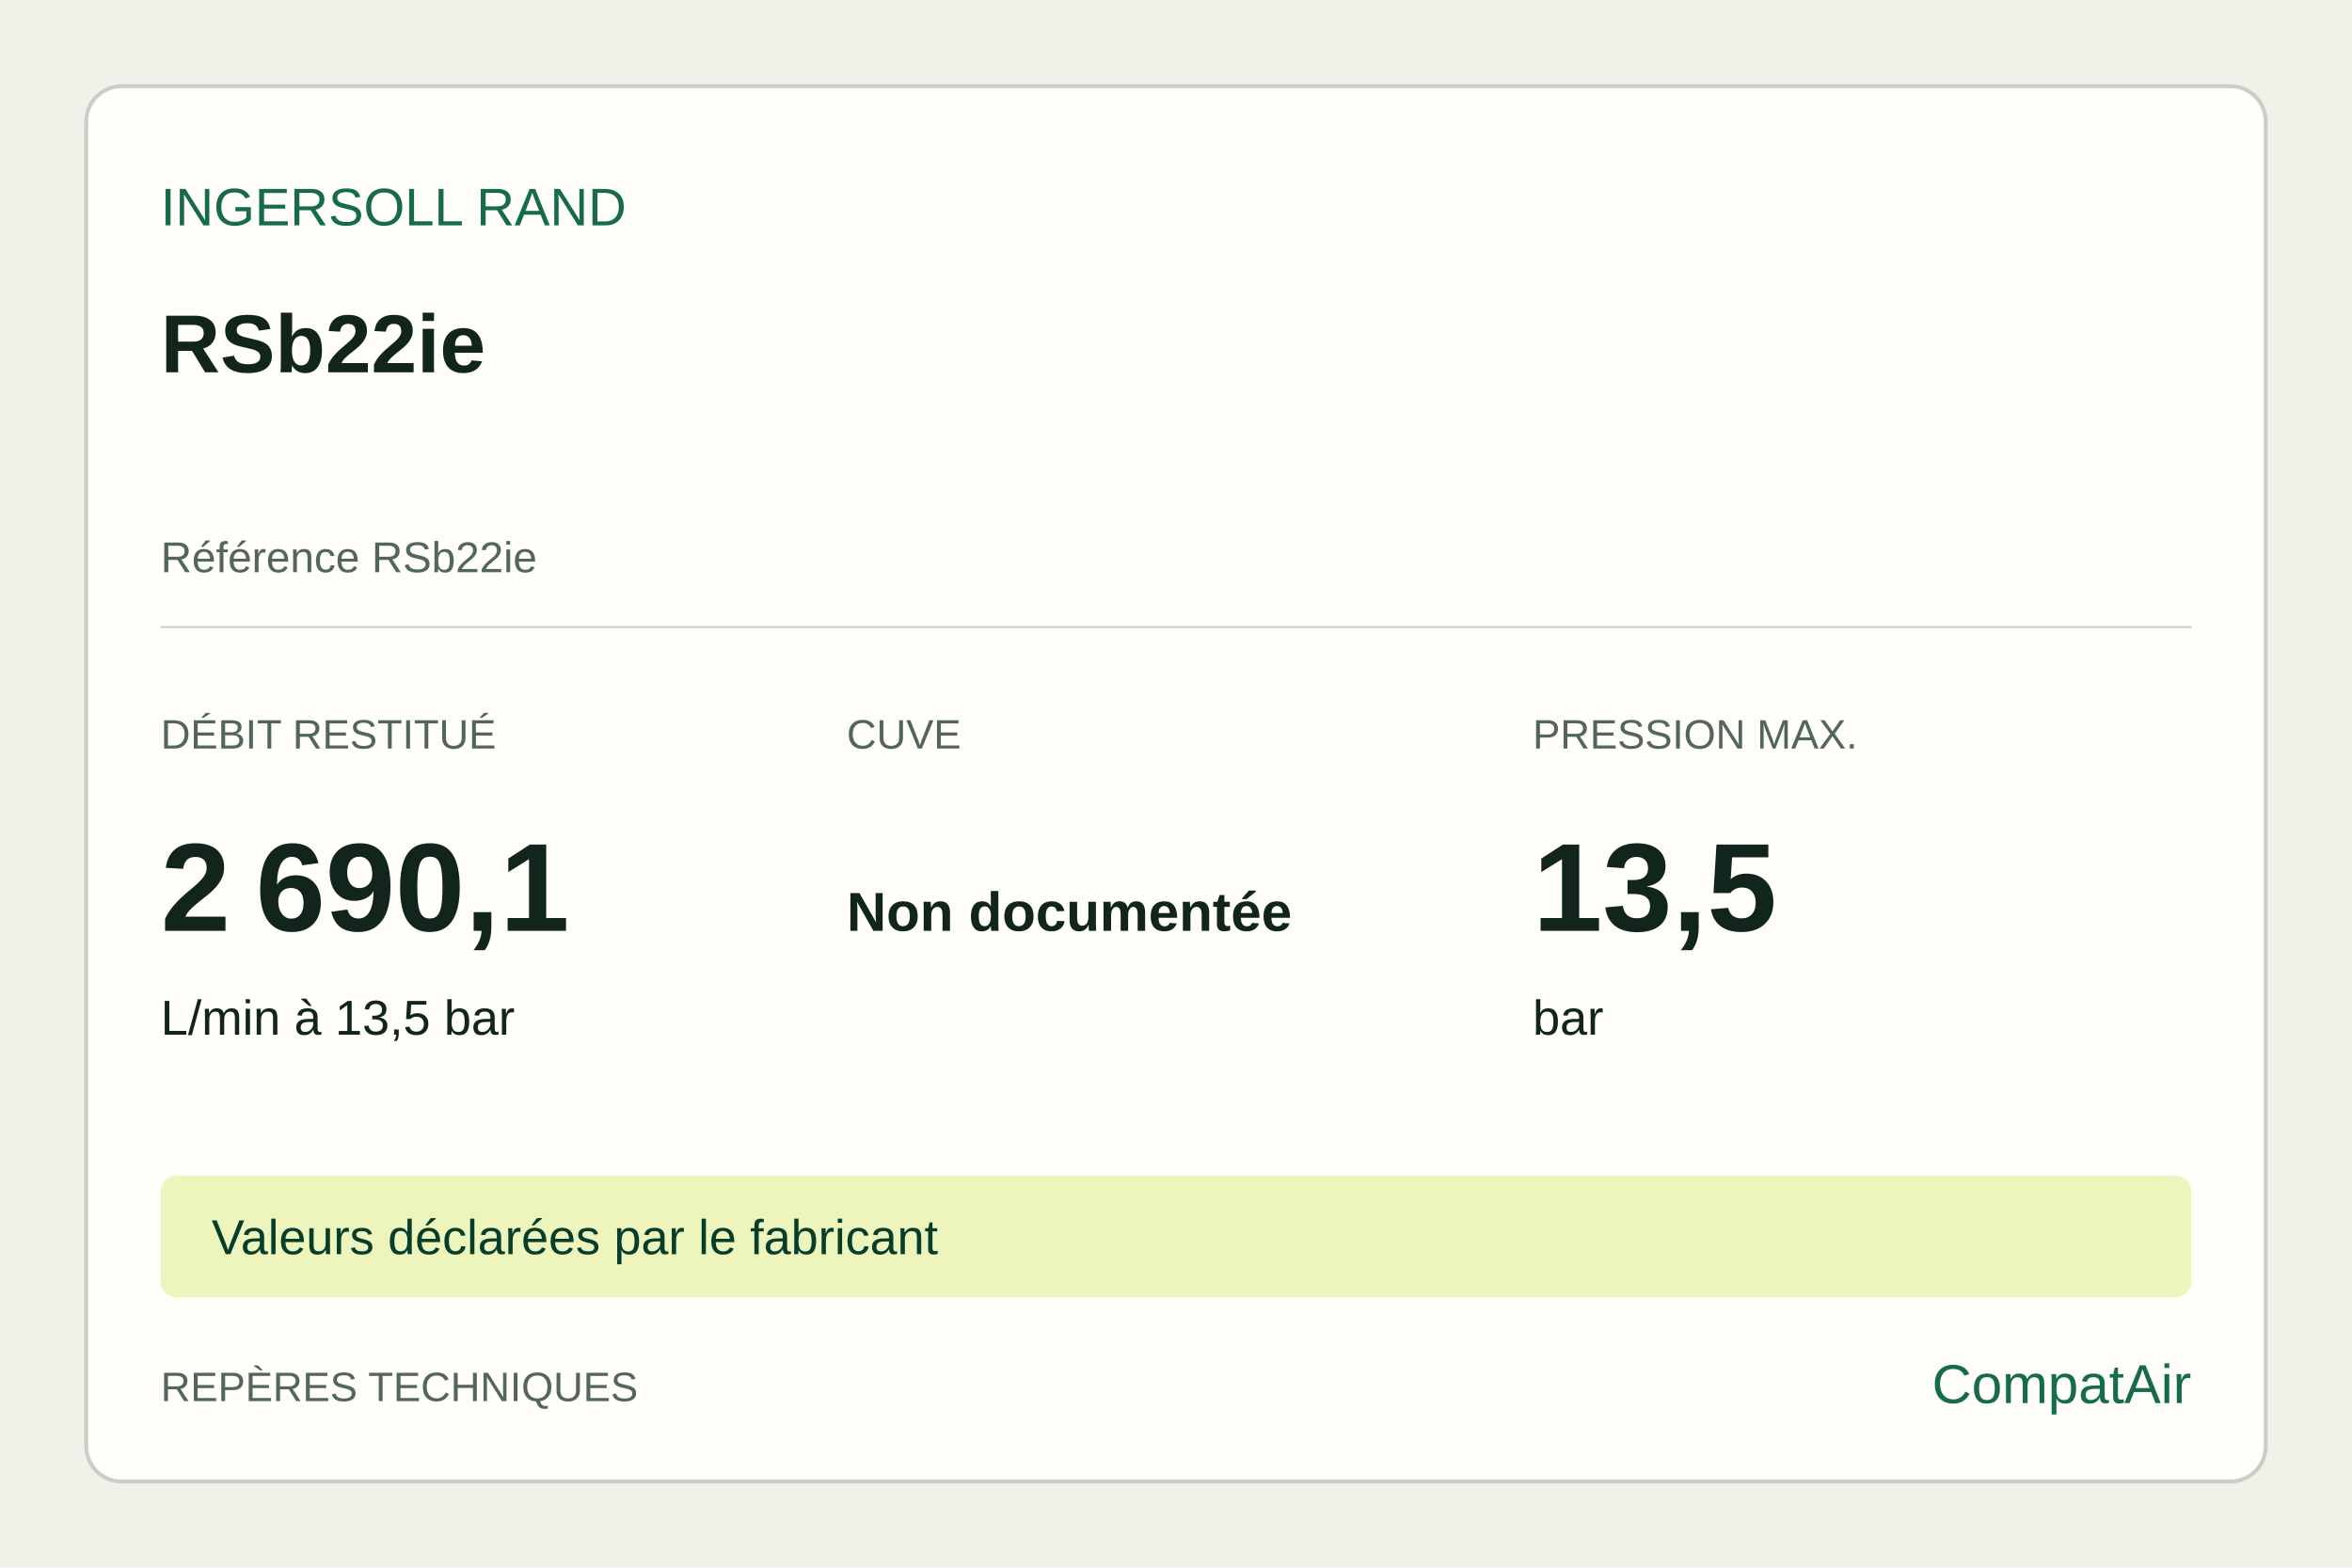
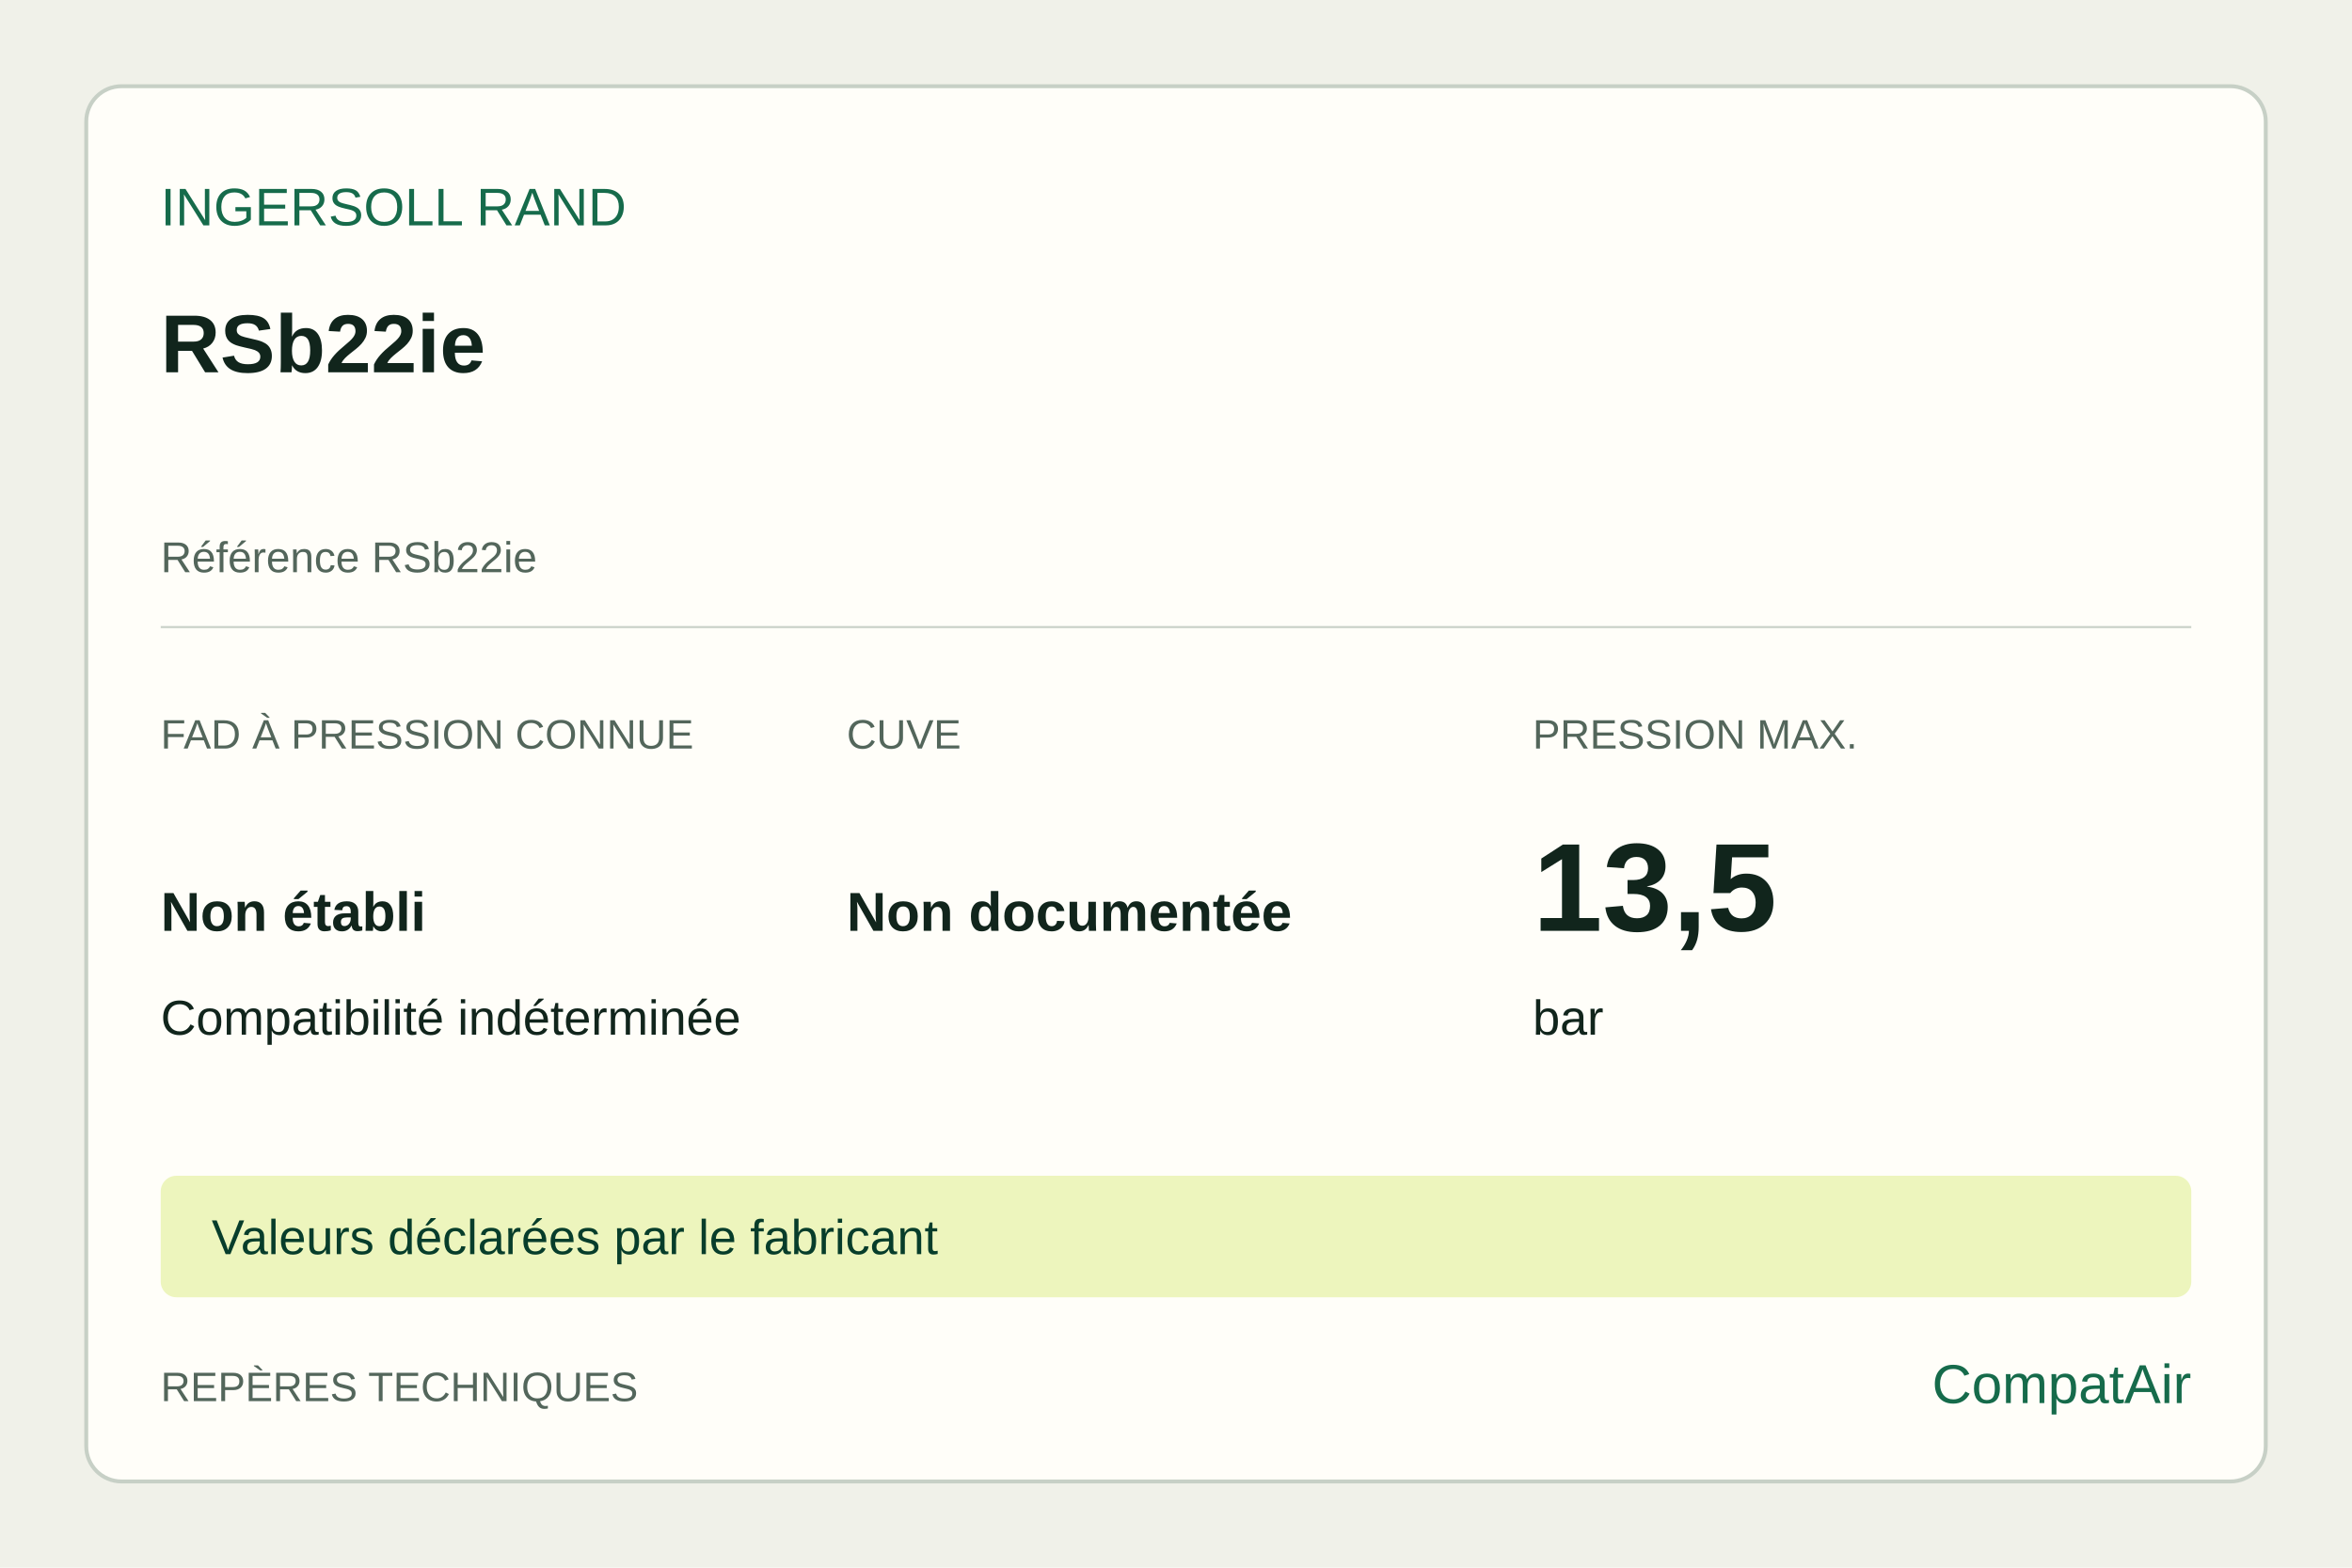
<svg xmlns="http://www.w3.org/2000/svg" width="1200" height="800" viewBox="0 0 1200 800">
  <rect width="1200" height="800" fill="#f0f1e9" />
  <rect x="44" y="44" width="1112" height="712" rx="18" fill="#fffef9" stroke="#c7d0c6" stroke-width="2" />
  <g font-family="Arial,sans-serif" fill="#11251c">
    <text x="82" y="115" font-size="27" fill="#166b4b">INGERSOLL RAND</text>
    <text x="82" y="190" font-size="42" font-weight="700">RSb22ie</text>
    <text x="82" y="292" font-size="22" fill="#53665b">Référence RSb22ie</text>
    <line x1="82" y1="320" x2="1118" y2="320" stroke="#c7d0c6" />
-     <text x="82" y="382" font-size="21" fill="#53665b">DÉBIT RESTITUÉ</text>
-     <text x="82" y="475" font-size="64" font-weight="700">2 690,1</text>
-     <text x="82" y="528" font-size="25">L/min à 13,5 bar</text>
+     <text x="82" y="382" font-size="21" fill="#53665b">FAD À PRESSION CONNUE</text>
+     <text x="82" y="475" font-size="28" font-weight="700">Non établi</text>
+     <text x="82" y="528" font-size="25">Compatibilité indéterminée</text>
    <text x="432" y="382" font-size="21" fill="#53665b">CUVE</text>
    <text x="432" y="475" font-size="28" font-weight="700">Non documentée</text>
    <text x="432" y="528" font-size="25" />
    <text x="782" y="382" font-size="21" fill="#53665b">PRESSION MAX.</text>
    <text x="782" y="475" font-size="64" font-weight="700">13,5</text>
    <text x="782" y="528" font-size="25">bar</text>
    <rect x="82" y="600" width="1036" height="62" rx="8" fill="#edf5bd" />
    <text x="108" y="640" font-size="25" fill="#073d2b">Valeurs déclarées par le fabricant</text>
    <text x="82" y="715" font-size="21" fill="#53665b">REPÈRES TECHNIQUES</text>
    <text x="1118" y="716" text-anchor="end" font-size="28" fill="#166b4b">CompatAir</text>
  </g>
</svg>
